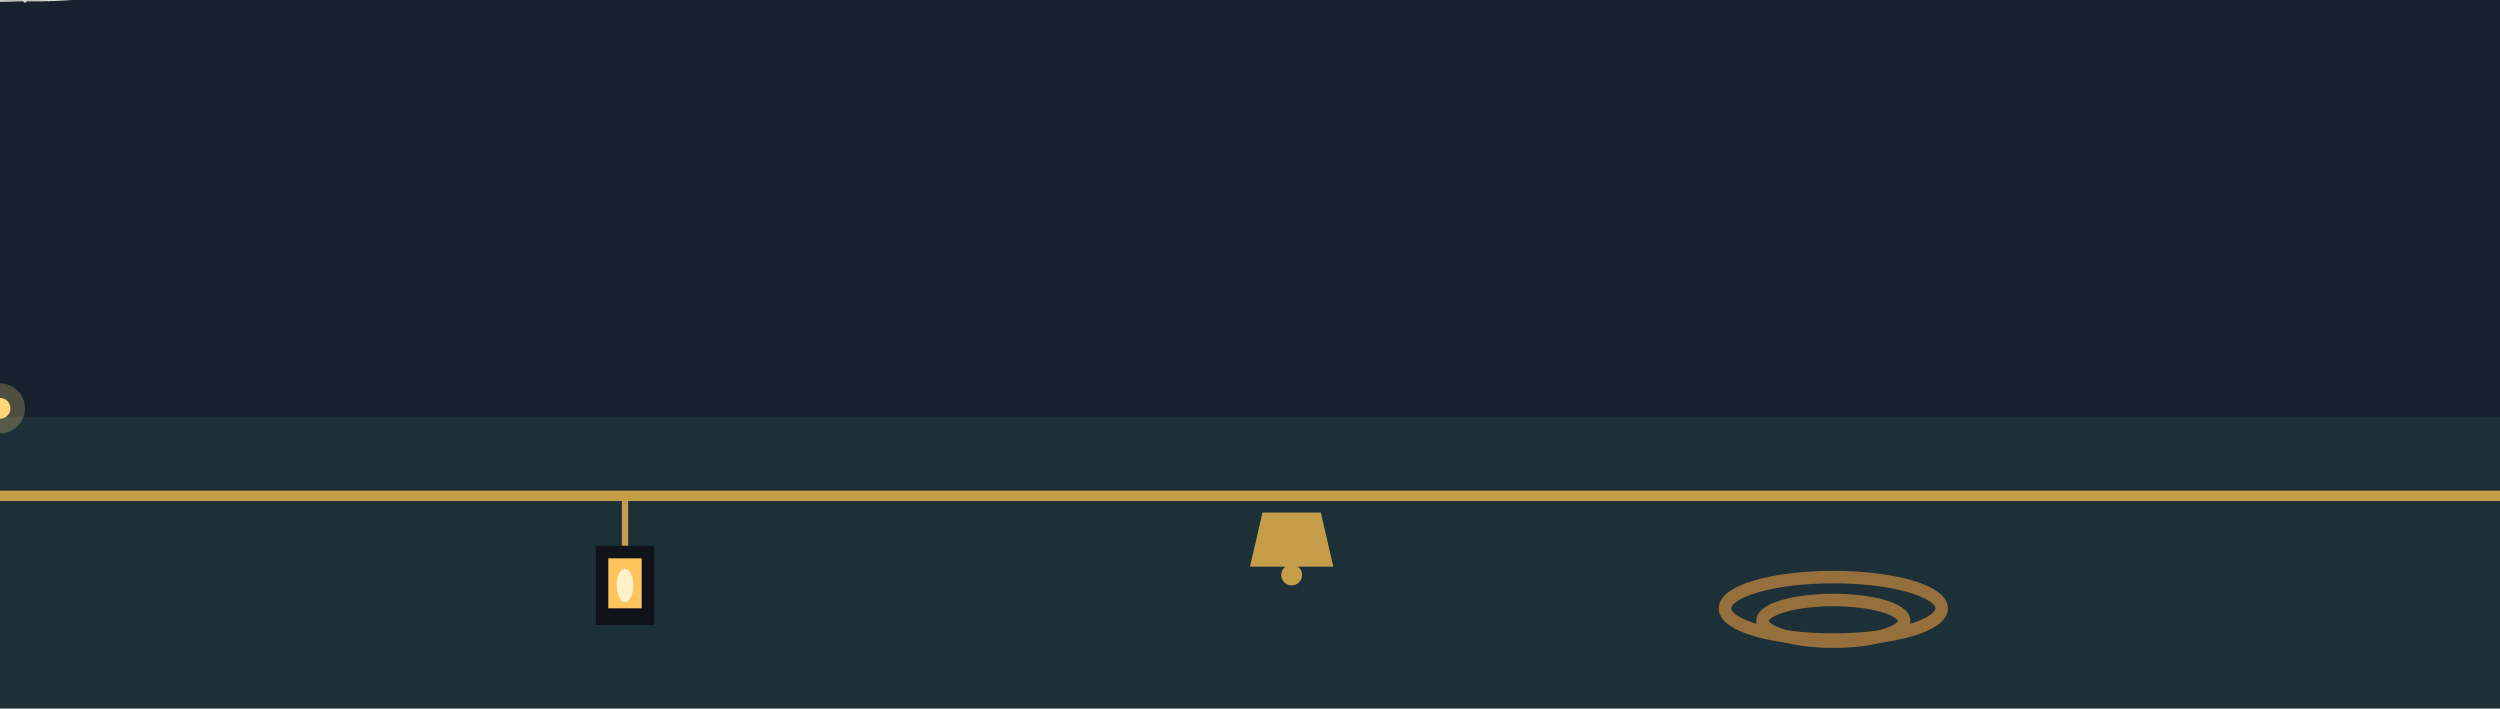
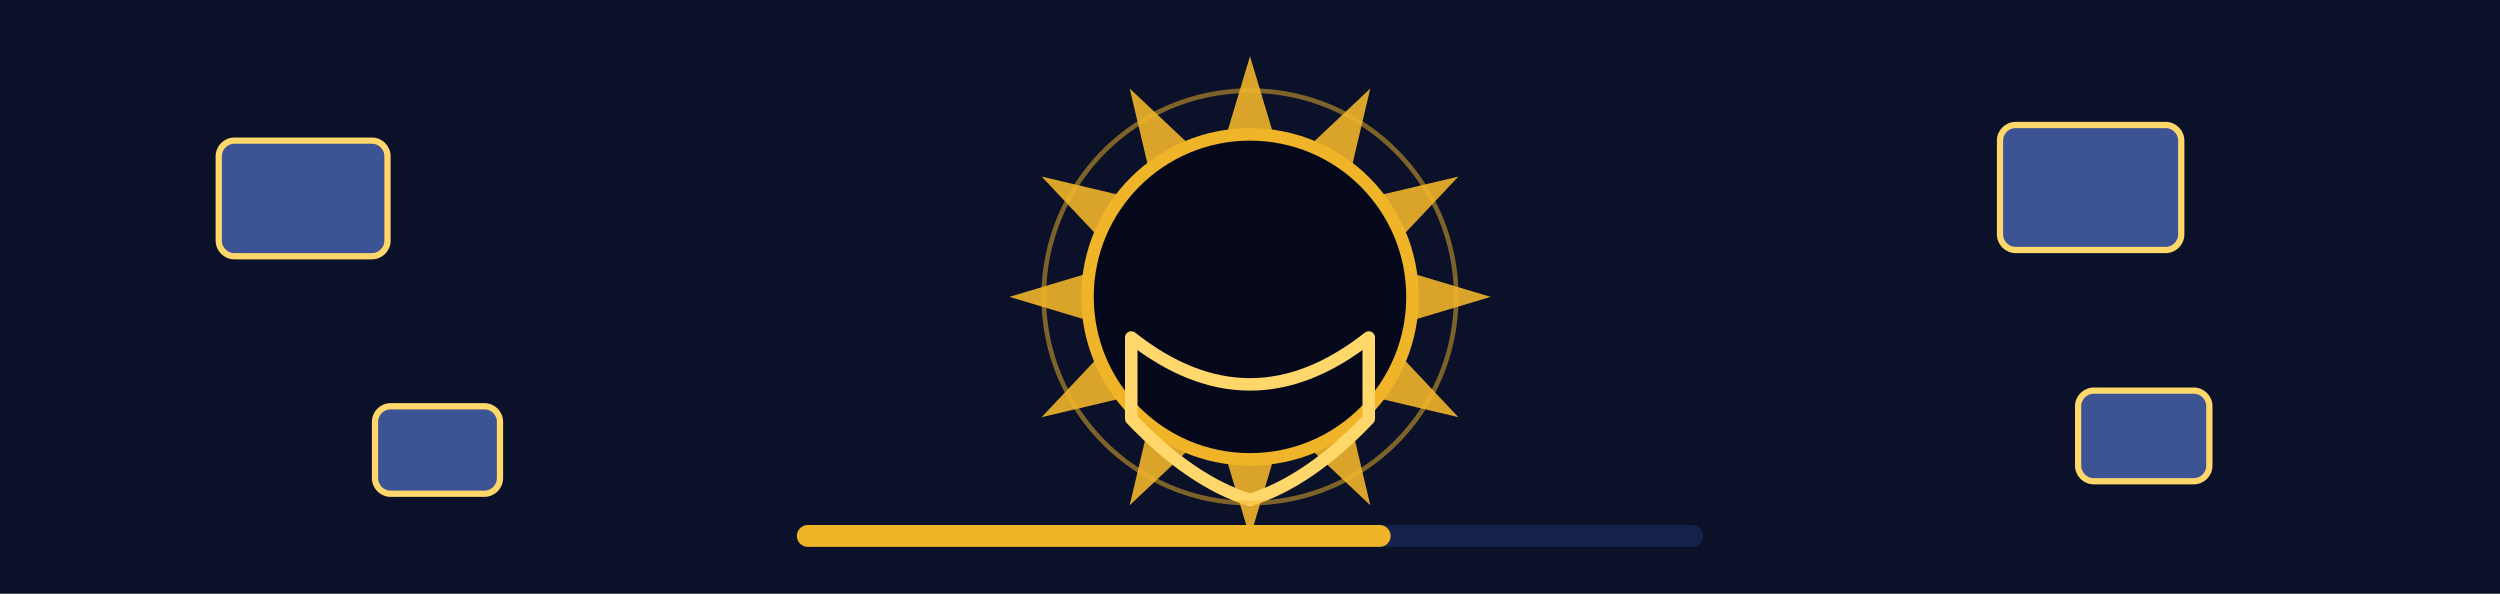
- <svg xmlns="http://www.w3.org/2000/svg" viewBox="0 0 1200 340" role="img" aria-label="Lighthouse gallery at night: a distant ship light crosses, a lantern sways, the ship bell rocks, a feather drifts past">
-   <rect width="1200" height="340" fill="#16202e" />
-   <rect y="200" width="1200" height="140" fill="#1d3038" />
-   <g id="far-ship">
-     <circle cx="0" cy="196" r="5" fill="#ffd678">
-       <animate attributeName="cx" from="40" to="1160" dur="46s" repeatCount="indefinite" />
-     </circle>
-     <circle cx="0" cy="196" r="12" fill="#ffd678" opacity="0.25">
-       <animate attributeName="cx" from="40" to="1160" dur="46s" repeatCount="indefinite" />
-     </circle>
+ <svg xmlns="http://www.w3.org/2000/svg" width="800" height="190" viewBox="0 0 800 190">
+   <rect width="800" height="190" fill="#0a1128" />
+   <path d="M400 18 L412 58 L388 58 Z" fill="#f0b429" opacity="0.9" transform="rotate(0 400 95)">
+     <animate attributeName="opacity" values="0.9;0.45;0.9" dur="2.4s" repeatCount="indefinite" />
+   </path>
+   <path d="M400 18 L412 58 L388 58 Z" fill="#f0b429" opacity="0.9" transform="rotate(30 400 95)">
+     <animate attributeName="opacity" values="0.9;0.45;0.9" dur="2.8s" repeatCount="indefinite" />
+   </path>
+   <path d="M400 18 L412 58 L388 58 Z" fill="#f0b429" opacity="0.9" transform="rotate(60 400 95)">
+     <animate attributeName="opacity" values="0.9;0.45;0.9" dur="3.2s" repeatCount="indefinite" />
+   </path>
+   <path d="M400 18 L412 58 L388 58 Z" fill="#f0b429" opacity="0.9" transform="rotate(90 400 95)">
+     <animate attributeName="opacity" values="0.9;0.45;0.9" dur="3.6s" repeatCount="indefinite" />
+   </path>
+   <path d="M400 18 L412 58 L388 58 Z" fill="#f0b429" opacity="0.9" transform="rotate(120 400 95)">
+     <animate attributeName="opacity" values="0.9;0.45;0.9" dur="2.4s" repeatCount="indefinite" />
+   </path>
+   <path d="M400 18 L412 58 L388 58 Z" fill="#f0b429" opacity="0.9" transform="rotate(150 400 95)">
+     <animate attributeName="opacity" values="0.9;0.45;0.9" dur="2.8s" repeatCount="indefinite" />
+   </path>
+   <path d="M400 18 L412 58 L388 58 Z" fill="#f0b429" opacity="0.9" transform="rotate(180 400 95)">
+     <animate attributeName="opacity" values="0.9;0.45;0.9" dur="3.2s" repeatCount="indefinite" />
+   </path>
+   <path d="M400 18 L412 58 L388 58 Z" fill="#f0b429" opacity="0.9" transform="rotate(210 400 95)">
+     <animate attributeName="opacity" values="0.9;0.45;0.9" dur="3.6s" repeatCount="indefinite" />
+   </path>
+   <path d="M400 18 L412 58 L388 58 Z" fill="#f0b429" opacity="0.9" transform="rotate(240 400 95)">
+     <animate attributeName="opacity" values="0.9;0.45;0.9" dur="2.4s" repeatCount="indefinite" />
+   </path>
+   <path d="M400 18 L412 58 L388 58 Z" fill="#f0b429" opacity="0.9" transform="rotate(270 400 95)">
+     <animate attributeName="opacity" values="0.9;0.45;0.9" dur="2.8s" repeatCount="indefinite" />
+   </path>
+   <path d="M400 18 L412 58 L388 58 Z" fill="#f0b429" opacity="0.9" transform="rotate(300 400 95)">
+     <animate attributeName="opacity" values="0.9;0.45;0.9" dur="3.2s" repeatCount="indefinite" />
+   </path>
+   <path d="M400 18 L412 58 L388 58 Z" fill="#f0b429" opacity="0.9" transform="rotate(330 400 95)">
+     <animate attributeName="opacity" values="0.9;0.45;0.9" dur="3.6s" repeatCount="indefinite" />
+   </path>
+   <circle cx="400" cy="95" r="52" fill="#05081a" stroke="#f0b429" stroke-width="4" />
+   <path d="M362 108 q38 30 76 0 l0 26 q-19 20 -38 26 q-19 -6 -38 -26 Z" fill="none" stroke="#ffd76a" stroke-width="4" stroke-linejoin="round" />
+   <g>
+     <rect x="70" y="45" width="54" height="37" rx="5" fill="#3d5494" stroke="#ffd76a" stroke-width="2">
+       <animate attributeName="x" values="70;84;70" dur="3.0s" repeatCount="indefinite" />
+     </rect>
  </g>
-   <g id="far-gulls" fill="none" stroke="#cfe0f2" stroke-width="2">
-     <path d="M0 0 q6 -6 12 0 q6 -6 12 0">
-       <animateTransform attributeName="transform" type="translate" from="120 60" to="980 44" dur="38s" repeatCount="indefinite" />
-     </path>
+   <g>
+     <rect x="120" y="130" width="40" height="28" rx="5" fill="#3d5494" stroke="#ffd76a" stroke-width="2">
+       <animate attributeName="x" values="120;134;120" dur="3.5s" repeatCount="indefinite" />
+     </rect>
  </g>
-   <line x1="0" y1="238" x2="1200" y2="238" stroke="#c69e4a" stroke-width="5" />
-   <g id="mid-lantern">
-     <g>
-       <animateTransform attributeName="transform" type="rotate" values="-7 300 238;7 300 238;-7 300 238" dur="5s" repeatCount="indefinite" />
-       <line x1="300" y1="238" x2="300" y2="262" stroke="#c69e4a" stroke-width="3" />
-       <rect x="286" y="262" width="28" height="38" fill="#10141a" />
-       <rect x="292" y="268" width="16" height="24" fill="#ffc45e" />
-       <ellipse cx="300" cy="281" rx="4" ry="8" fill="#fff2c8">
-         <animate attributeName="rx" values="4;2.6;4" dur="1.6s" repeatCount="indefinite" />
-       </ellipse>
-     </g>
+   <g>
+     <rect x="640" y="40" width="58" height="40" rx="5" fill="#3d5494" stroke="#ffd76a" stroke-width="2">
+       <animate attributeName="x" values="640;626;640" dur="4.0s" repeatCount="indefinite" />
+     </rect>
  </g>
-   <g id="mid-bell">
-     <g>
-       <animateTransform attributeName="transform" type="rotate" values="0 620 238;2 620 238;0 620 238;-2 620 238;0 620 238" dur="9s" repeatCount="indefinite" />
-       <path d="M606 246 h28 l6 26 h-40 z" fill="#c69e4a" />
-       <circle cx="620" cy="276" r="5" fill="#c69e4a" />
-     </g>
+   <g>
+     <rect x="665" y="125" width="42" height="29" rx="5" fill="#3d5494" stroke="#ffd76a" stroke-width="2">
+       <animate attributeName="x" values="665;651;665" dur="4.5s" repeatCount="indefinite" />
+     </rect>
  </g>
-   <g id="mid-rope">
-     <g>
-       <animateTransform attributeName="transform" type="translate" values="0 0;6 0;0 0" dur="11s" repeatCount="indefinite" />
-       <g fill="none" stroke="#96703c" stroke-width="6">
-         <ellipse cx="880" cy="292" rx="52" ry="15" />
-         <ellipse cx="880" cy="298" rx="34" ry="10" />
-       </g>
-     </g>
-   </g>
-   <g id="near-feather">
-     <g opacity="0.92">
-       <animateTransform attributeName="transform" type="translate" values="-80 300;1240 210" dur="20s" repeatCount="indefinite" />
-       <g>
-         <animateTransform attributeName="transform" type="rotate" values="0 0 0;360 0 0" dur="20s" repeatCount="indefinite" />
-         <path d="M0 0 q26 -12 52 -2 q-26 4 -52 2" fill="#eef0e8" />
-         <line x1="0" y1="0" x2="52" y2="-2" stroke="#c9cdc2" stroke-width="2" />
-       </g>
-     </g>
-   </g>
+   <circle cx="400" cy="95" r="66" fill="none" stroke="#f0b429" stroke-width="1.5" opacity="0.5">
+     <animate attributeName="r" values="60;72;60" dur="3.6s" repeatCount="indefinite" />
+   </circle>
+   <rect x="255" y="168" width="290" height="7" rx="3.5" fill="#16224a" />
+   <rect x="255" y="168" width="190" height="7" rx="3.5" fill="#f0b429">
+     <animate attributeName="width" values="120;240;120" dur="5s" repeatCount="indefinite" />
+   </rect>
</svg>
